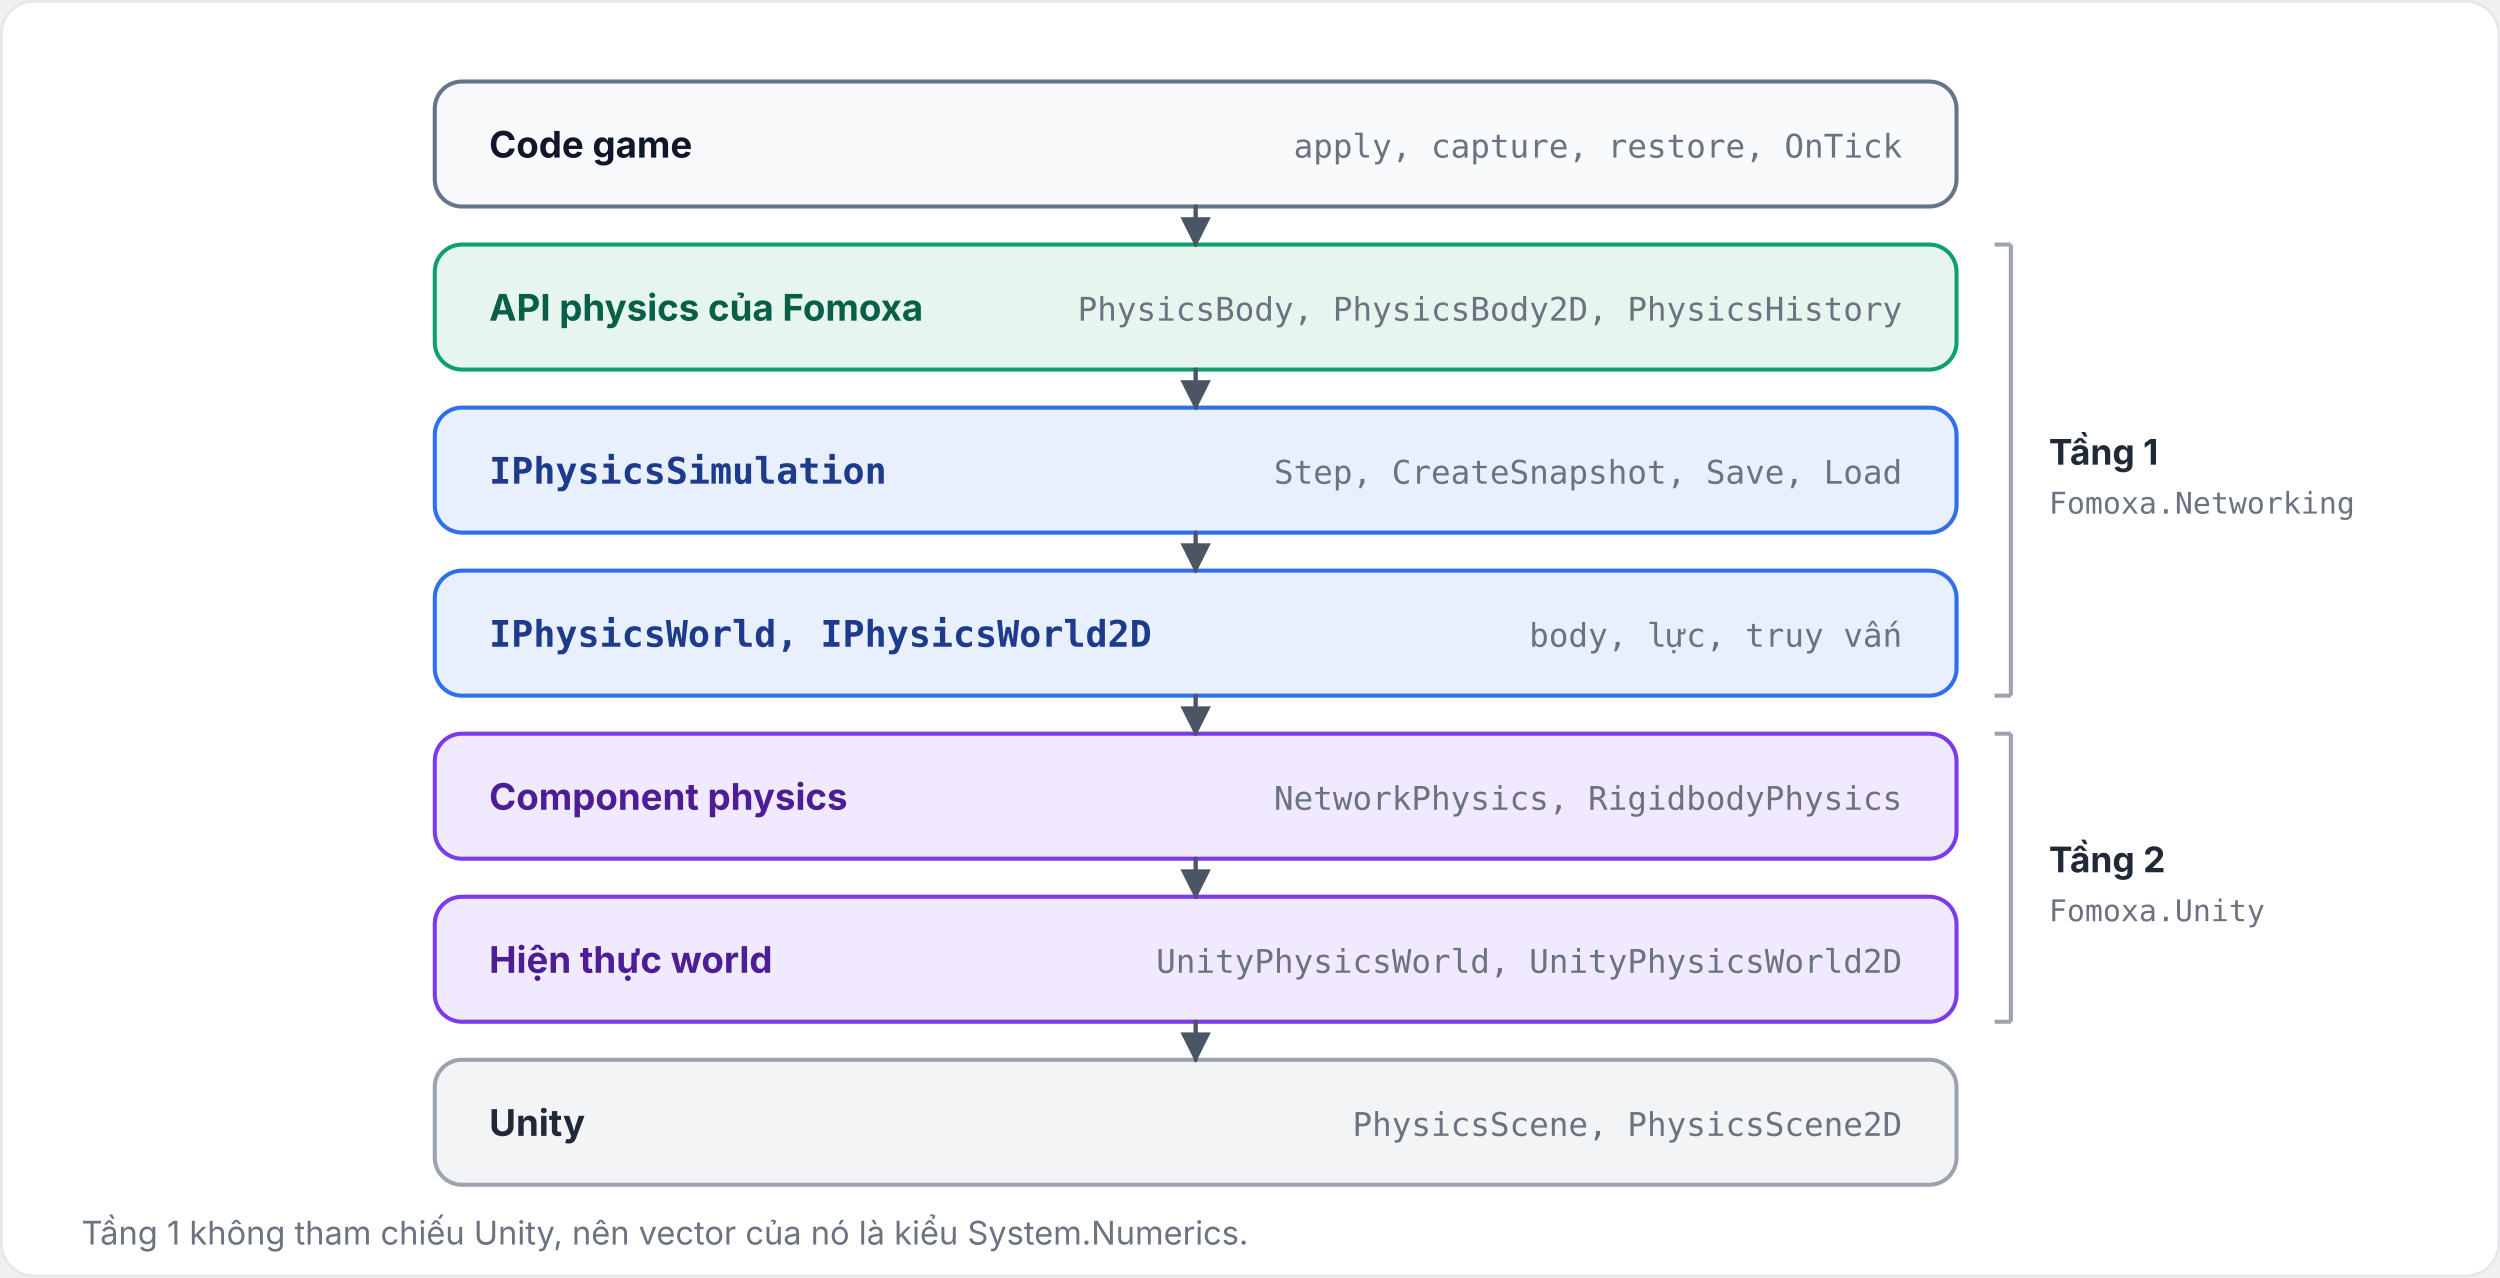
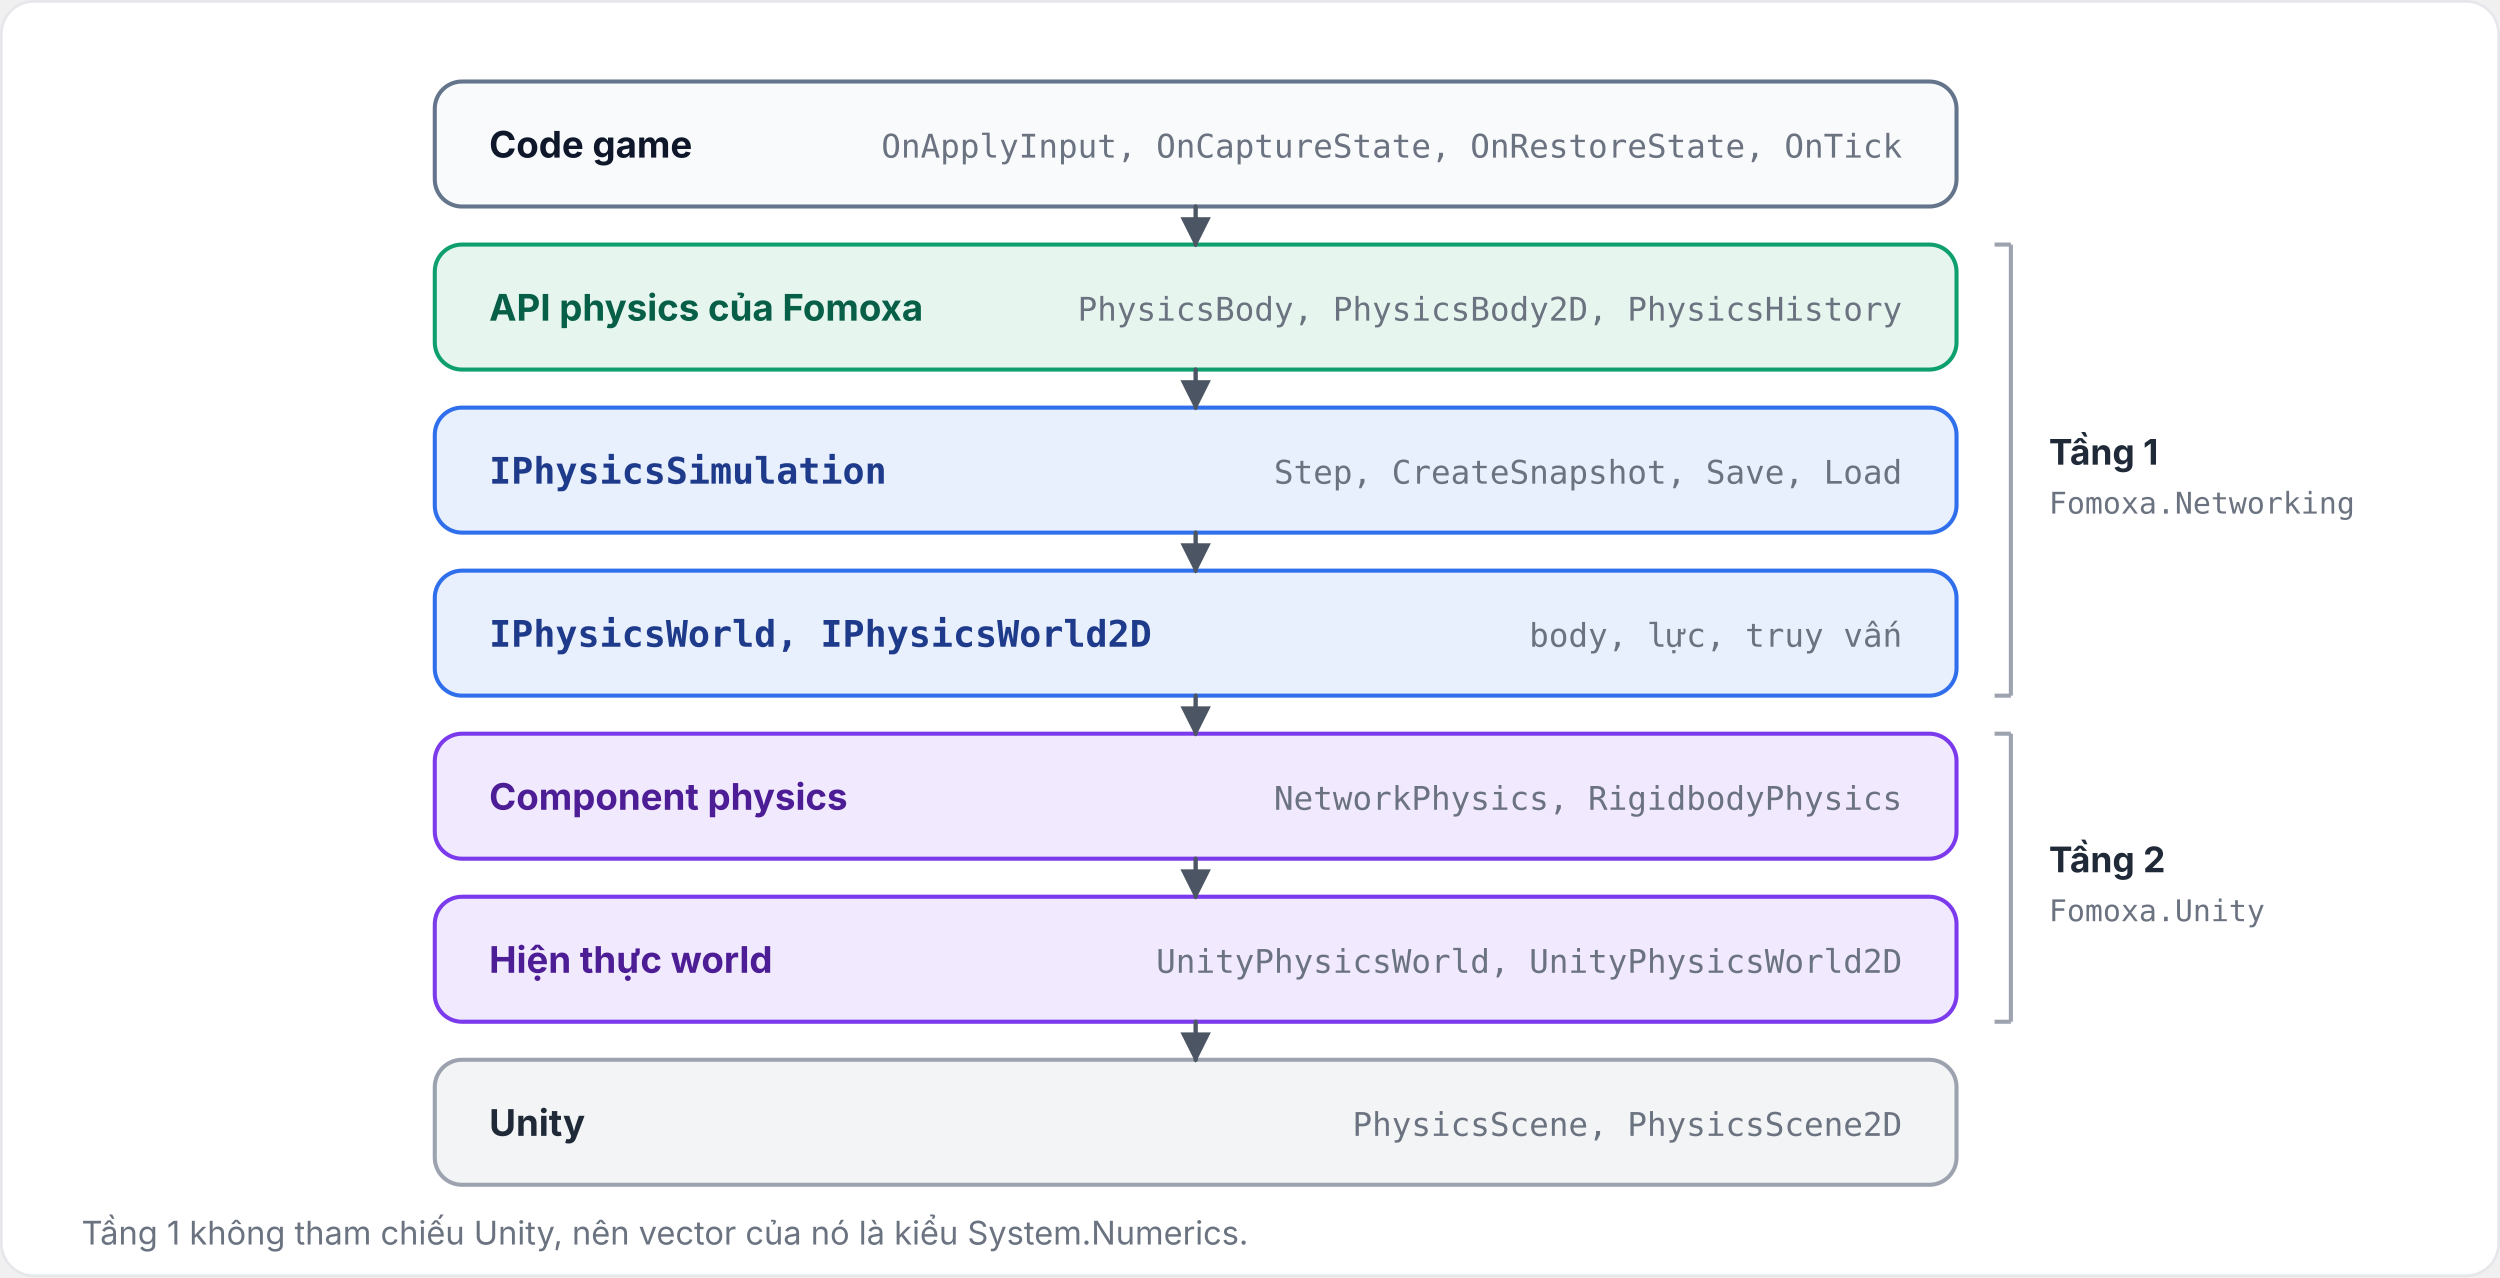
<svg xmlns="http://www.w3.org/2000/svg" width="920" height="470" viewBox="0 0 920 470" role="img" aria-label="Các tầng physics, từ code game xuống Unity">
  <defs>
    <marker id="arrow-4B5563" viewBox="0 0 10 10" refX="9" refY="5" markerWidth="7" markerHeight="7" orient="auto-start-reverse">
      <path d="M 0 0 L 10 5 L 0 10 z" fill="#4B5563" />
    </marker>
  </defs>
  <rect x="0.5" y="0.5" width="919" height="469" rx="12" fill="#FFFFFF" stroke="#E5E7EB" />
  <rect x="160.0" y="30.0" width="560.0" height="46.0" rx="10" fill="#F8FAFC" stroke="#64748B" stroke-width="1.5" />
  <text x="180.0" y="58.0" font-family="Inter, 'Segoe UI', Roboto, 'Helvetica Neue', Arial, sans-serif" font-size="13.5" font-weight="700" fill="#0F172A" text-anchor="start">Code game</text>
-   <text x="700.0" y="58.0" font-family="'JetBrains Mono', 'Cascadia Mono', Consolas, Menlo, monospace" font-size="12" font-weight="500" fill="#6B7280" text-anchor="end">apply, capture, restore, OnTick</text>
+   <text x="700.0" y="58.0" font-family="'JetBrains Mono', 'Cascadia Mono', Consolas, Menlo, monospace" font-size="12" font-weight="500" fill="#6B7280" text-anchor="end">OnApplyInput, OnCaptureState, OnRestoreState, OnTick</text>
  <rect x="160.0" y="90.0" width="560.0" height="46.0" rx="10" fill="#E6F6EF" stroke="#0E9F6E" stroke-width="1.5" />
  <text x="180.0" y="118.0" font-family="Inter, 'Segoe UI', Roboto, 'Helvetica Neue', Arial, sans-serif" font-size="13.5" font-weight="700" fill="#065F46" text-anchor="start">API physics của Fomoxa</text>
  <text x="700.0" y="118.0" font-family="'JetBrains Mono', 'Cascadia Mono', Consolas, Menlo, monospace" font-size="12" font-weight="500" fill="#6B7280" text-anchor="end">PhysicsBody, PhysicsBody2D, PhysicsHistory</text>
  <path d="M 440.0 76.0 L 440.0 90.0" fill="none" stroke="#4B5563" stroke-width="1.6" stroke-linejoin="round" stroke-linecap="round" marker-end="url(#arrow-4B5563)" />
  <rect x="160.0" y="150.0" width="560.0" height="46.0" rx="10" fill="#E8F0FE" stroke="#2F6FEB" stroke-width="1.5" />
  <text x="180.0" y="178.0" font-family="'JetBrains Mono', 'Cascadia Mono', Consolas, Menlo, monospace" font-size="13.5" font-weight="700" fill="#1E3A8A" text-anchor="start">IPhysicsSimulation</text>
  <text x="700.0" y="178.0" font-family="'JetBrains Mono', 'Cascadia Mono', Consolas, Menlo, monospace" font-size="12" font-weight="500" fill="#6B7280" text-anchor="end">Step, CreateSnapshot, Save, Load</text>
  <path d="M 440.0 136.0 L 440.0 150.0" fill="none" stroke="#4B5563" stroke-width="1.6" stroke-linejoin="round" stroke-linecap="round" marker-end="url(#arrow-4B5563)" />
  <rect x="160.0" y="210.0" width="560.0" height="46.0" rx="10" fill="#E8F0FE" stroke="#2F6FEB" stroke-width="1.5" />
  <text x="180.0" y="238.0" font-family="'JetBrains Mono', 'Cascadia Mono', Consolas, Menlo, monospace" font-size="13.5" font-weight="700" fill="#1E3A8A" text-anchor="start">IPhysicsWorld, IPhysicsWorld2D</text>
  <text x="700.0" y="238.0" font-family="'JetBrains Mono', 'Cascadia Mono', Consolas, Menlo, monospace" font-size="12" font-weight="500" fill="#6B7280" text-anchor="end">body, lực, truy vấn</text>
  <path d="M 440.0 196.0 L 440.0 210.0" fill="none" stroke="#4B5563" stroke-width="1.6" stroke-linejoin="round" stroke-linecap="round" marker-end="url(#arrow-4B5563)" />
  <rect x="160.0" y="270.0" width="560.0" height="46.0" rx="10" fill="#F1EAFE" stroke="#7C3AED" stroke-width="1.5" />
  <text x="180.0" y="298.0" font-family="Inter, 'Segoe UI', Roboto, 'Helvetica Neue', Arial, sans-serif" font-size="13.5" font-weight="700" fill="#4C1D95" text-anchor="start">Component physics</text>
  <text x="700.0" y="298.0" font-family="'JetBrains Mono', 'Cascadia Mono', Consolas, Menlo, monospace" font-size="12" font-weight="500" fill="#6B7280" text-anchor="end">NetworkPhysics, RigidbodyPhysics</text>
  <path d="M 440.0 256.0 L 440.0 270.0" fill="none" stroke="#4B5563" stroke-width="1.6" stroke-linejoin="round" stroke-linecap="round" marker-end="url(#arrow-4B5563)" />
  <rect x="160.0" y="330.0" width="560.0" height="46.0" rx="10" fill="#F1EAFE" stroke="#7C3AED" stroke-width="1.5" />
  <text x="180.0" y="358.0" font-family="Inter, 'Segoe UI', Roboto, 'Helvetica Neue', Arial, sans-serif" font-size="13.5" font-weight="700" fill="#4C1D95" text-anchor="start">Hiện thực world</text>
  <text x="700.0" y="358.0" font-family="'JetBrains Mono', 'Cascadia Mono', Consolas, Menlo, monospace" font-size="12" font-weight="500" fill="#6B7280" text-anchor="end">UnityPhysicsWorld, UnityPhysicsWorld2D</text>
  <path d="M 440.0 316.0 L 440.0 330.0" fill="none" stroke="#4B5563" stroke-width="1.6" stroke-linejoin="round" stroke-linecap="round" marker-end="url(#arrow-4B5563)" />
  <rect x="160.0" y="390.0" width="560.0" height="46.0" rx="10" fill="#F3F4F6" stroke="#9CA3AF" stroke-width="1.5" />
  <text x="180.0" y="418.0" font-family="Inter, 'Segoe UI', Roboto, 'Helvetica Neue', Arial, sans-serif" font-size="13.5" font-weight="700" fill="#1F2937" text-anchor="start">Unity</text>
  <text x="700.0" y="418.0" font-family="'JetBrains Mono', 'Cascadia Mono', Consolas, Menlo, monospace" font-size="12" font-weight="500" fill="#6B7280" text-anchor="end">PhysicsScene, PhysicsScene2D</text>
  <path d="M 440.0 376.0 L 440.0 390.0" fill="none" stroke="#4B5563" stroke-width="1.6" stroke-linejoin="round" stroke-linecap="round" marker-end="url(#arrow-4B5563)" />
  <line x1="740.0" y1="90.0" x2="740.0" y2="256.0" stroke="#9CA3AF" stroke-width="1.5" />
  <line x1="734.0" y1="90.0" x2="740.0" y2="90.0" stroke="#9CA3AF" stroke-width="1.5" />
  <line x1="734.0" y1="256.0" x2="740.0" y2="256.0" stroke="#9CA3AF" stroke-width="1.5" />
  <text x="754.0" y="171.0" font-family="Inter, 'Segoe UI', Roboto, 'Helvetica Neue', Arial, sans-serif" font-size="13" font-weight="700" fill="#1F2937" text-anchor="start">Tầng 1</text>
  <text x="754.0" y="189.0" font-family="'JetBrains Mono', 'Cascadia Mono', Consolas, Menlo, monospace" font-size="11" font-weight="500" fill="#6B7280" text-anchor="start">Fomoxa.Networking</text>
  <line x1="740.0" y1="270.0" x2="740.0" y2="376.0" stroke="#9CA3AF" stroke-width="1.5" />
  <line x1="734.0" y1="270.0" x2="740.0" y2="270.0" stroke="#9CA3AF" stroke-width="1.5" />
  <line x1="734.0" y1="376.0" x2="740.0" y2="376.0" stroke="#9CA3AF" stroke-width="1.5" />
  <text x="754.0" y="321.0" font-family="Inter, 'Segoe UI', Roboto, 'Helvetica Neue', Arial, sans-serif" font-size="13" font-weight="700" fill="#1F2937" text-anchor="start">Tầng 2</text>
  <text x="754.0" y="339.0" font-family="'JetBrains Mono', 'Cascadia Mono', Consolas, Menlo, monospace" font-size="11" font-weight="500" fill="#6B7280" text-anchor="start">Fomoxa.Unity</text>
  <text x="30.0" y="458.0" font-family="Inter, 'Segoe UI', Roboto, 'Helvetica Neue', Arial, sans-serif" font-size="12" font-weight="400" fill="#6B7280" text-anchor="start">Tầng 1 không tham chiếu Unity, nên vector của nó là kiểu System.Numerics.</text>
</svg>
